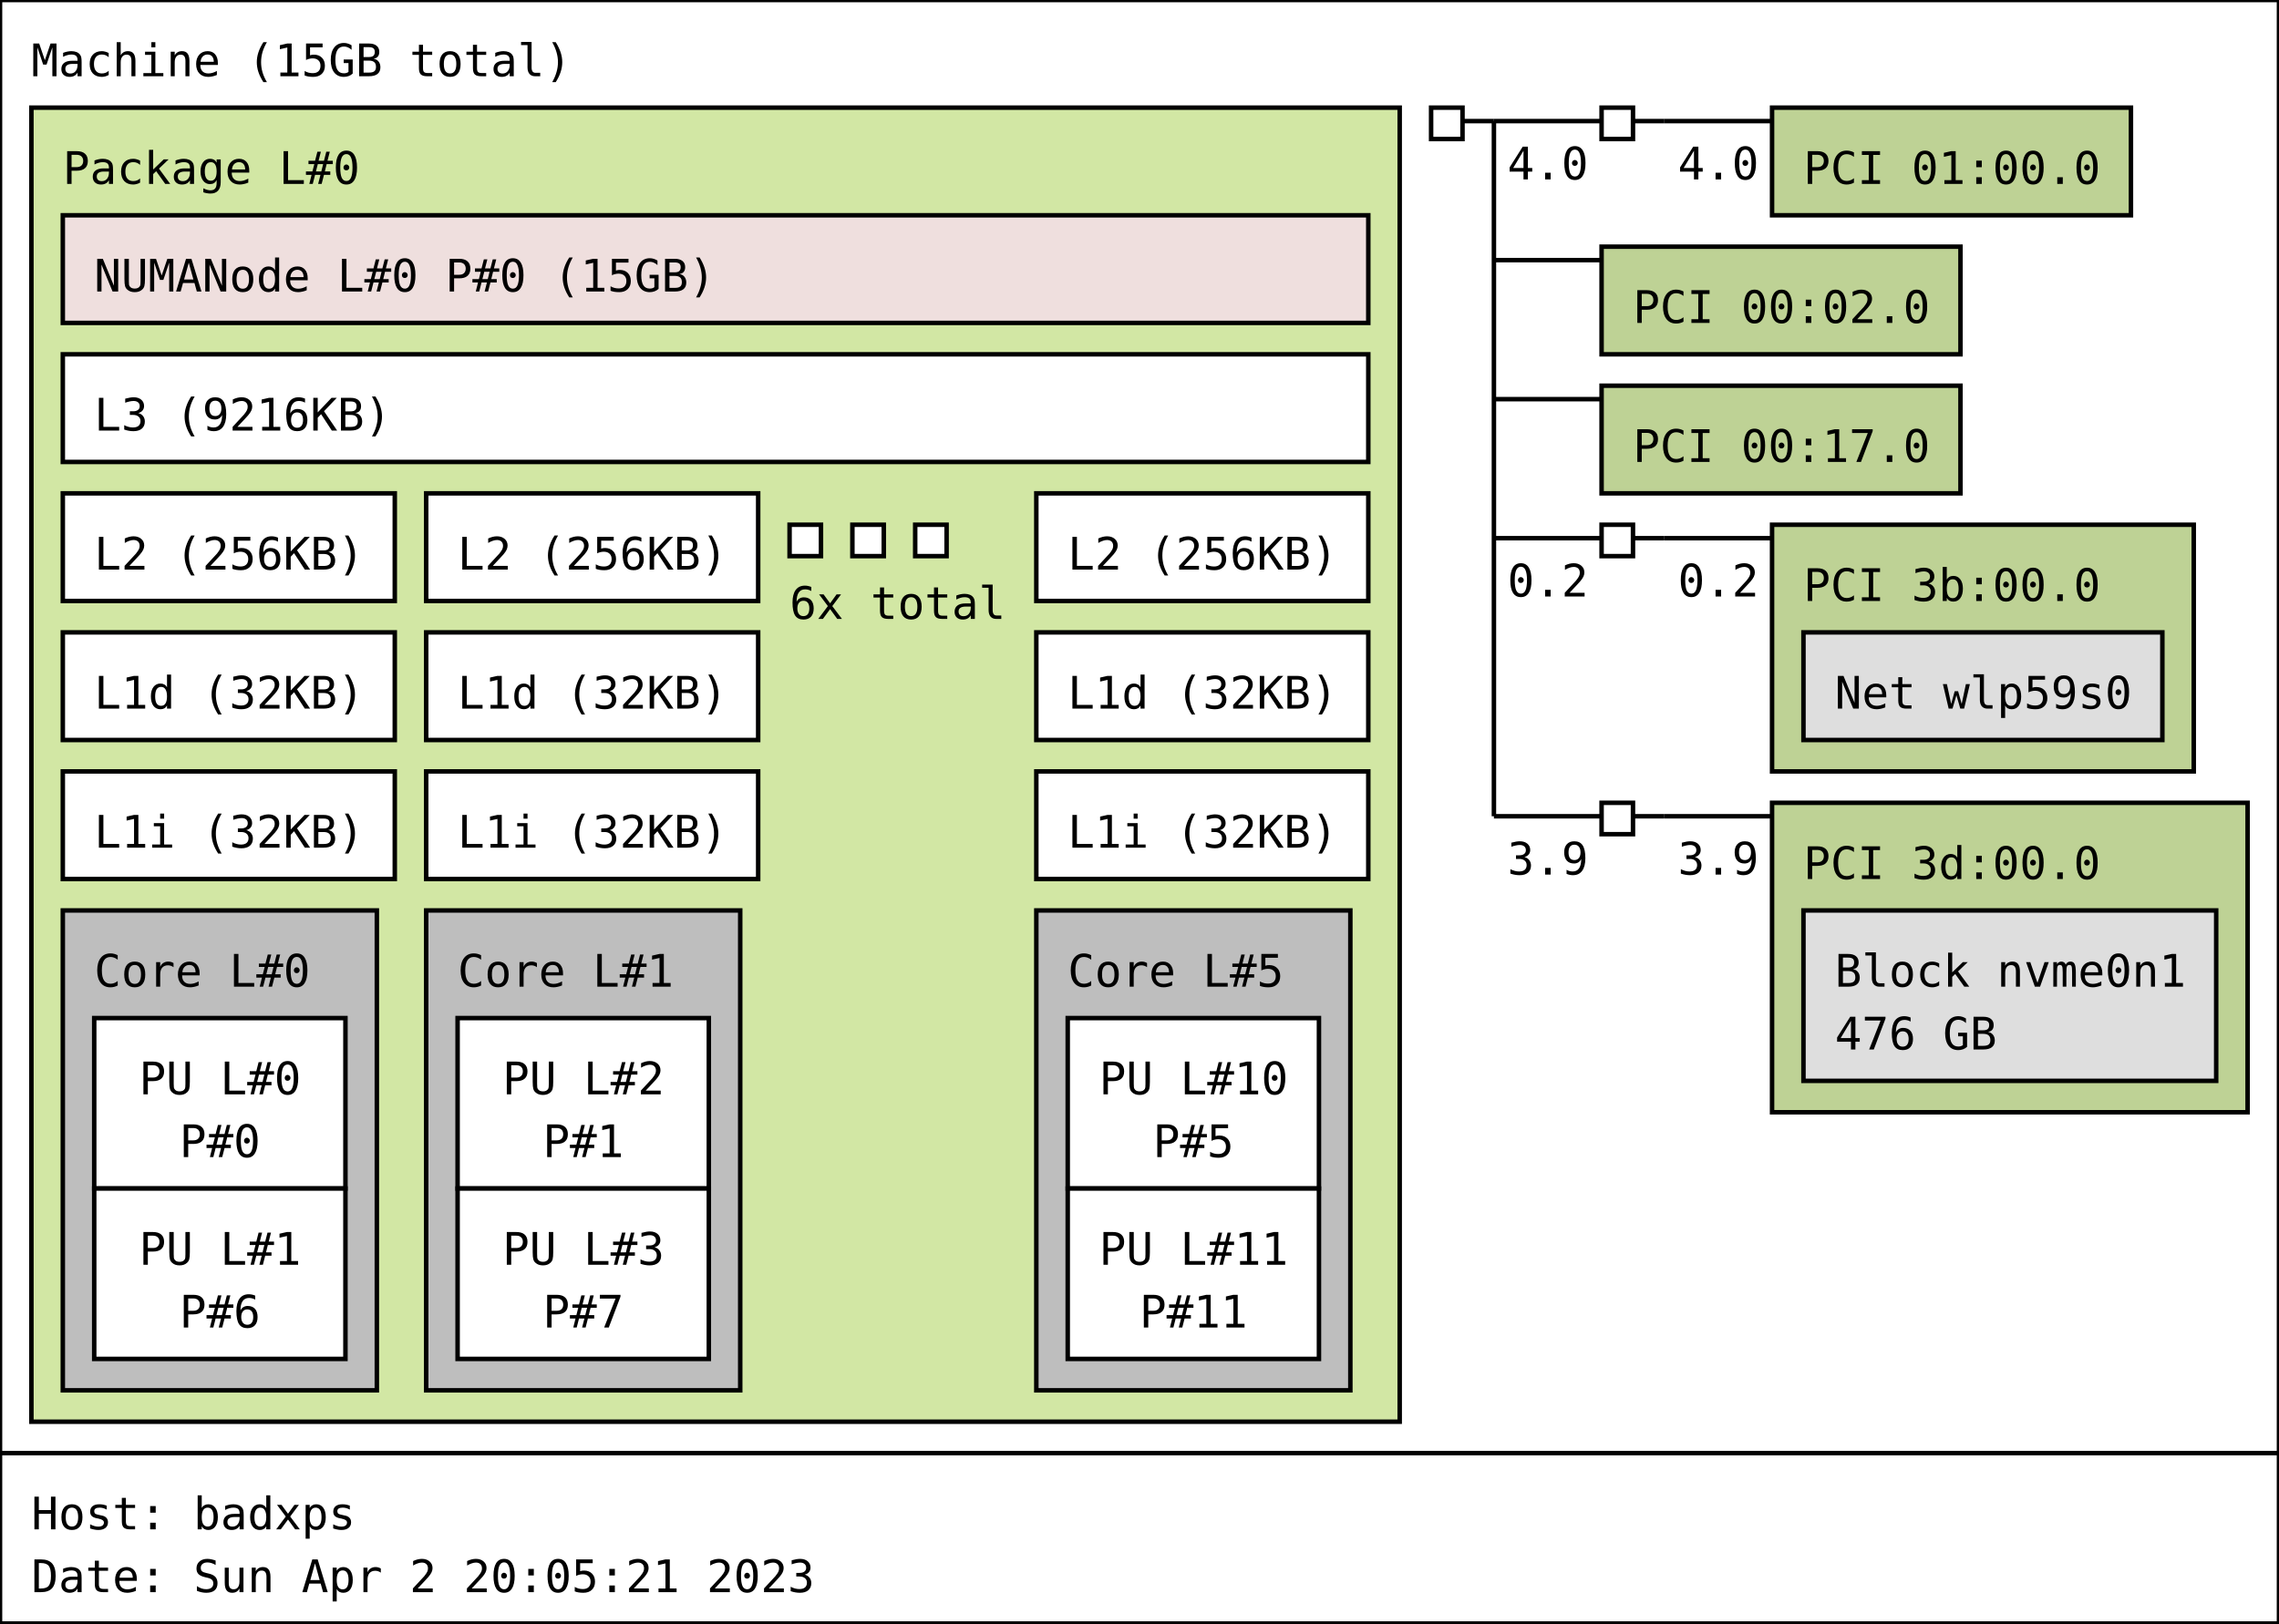
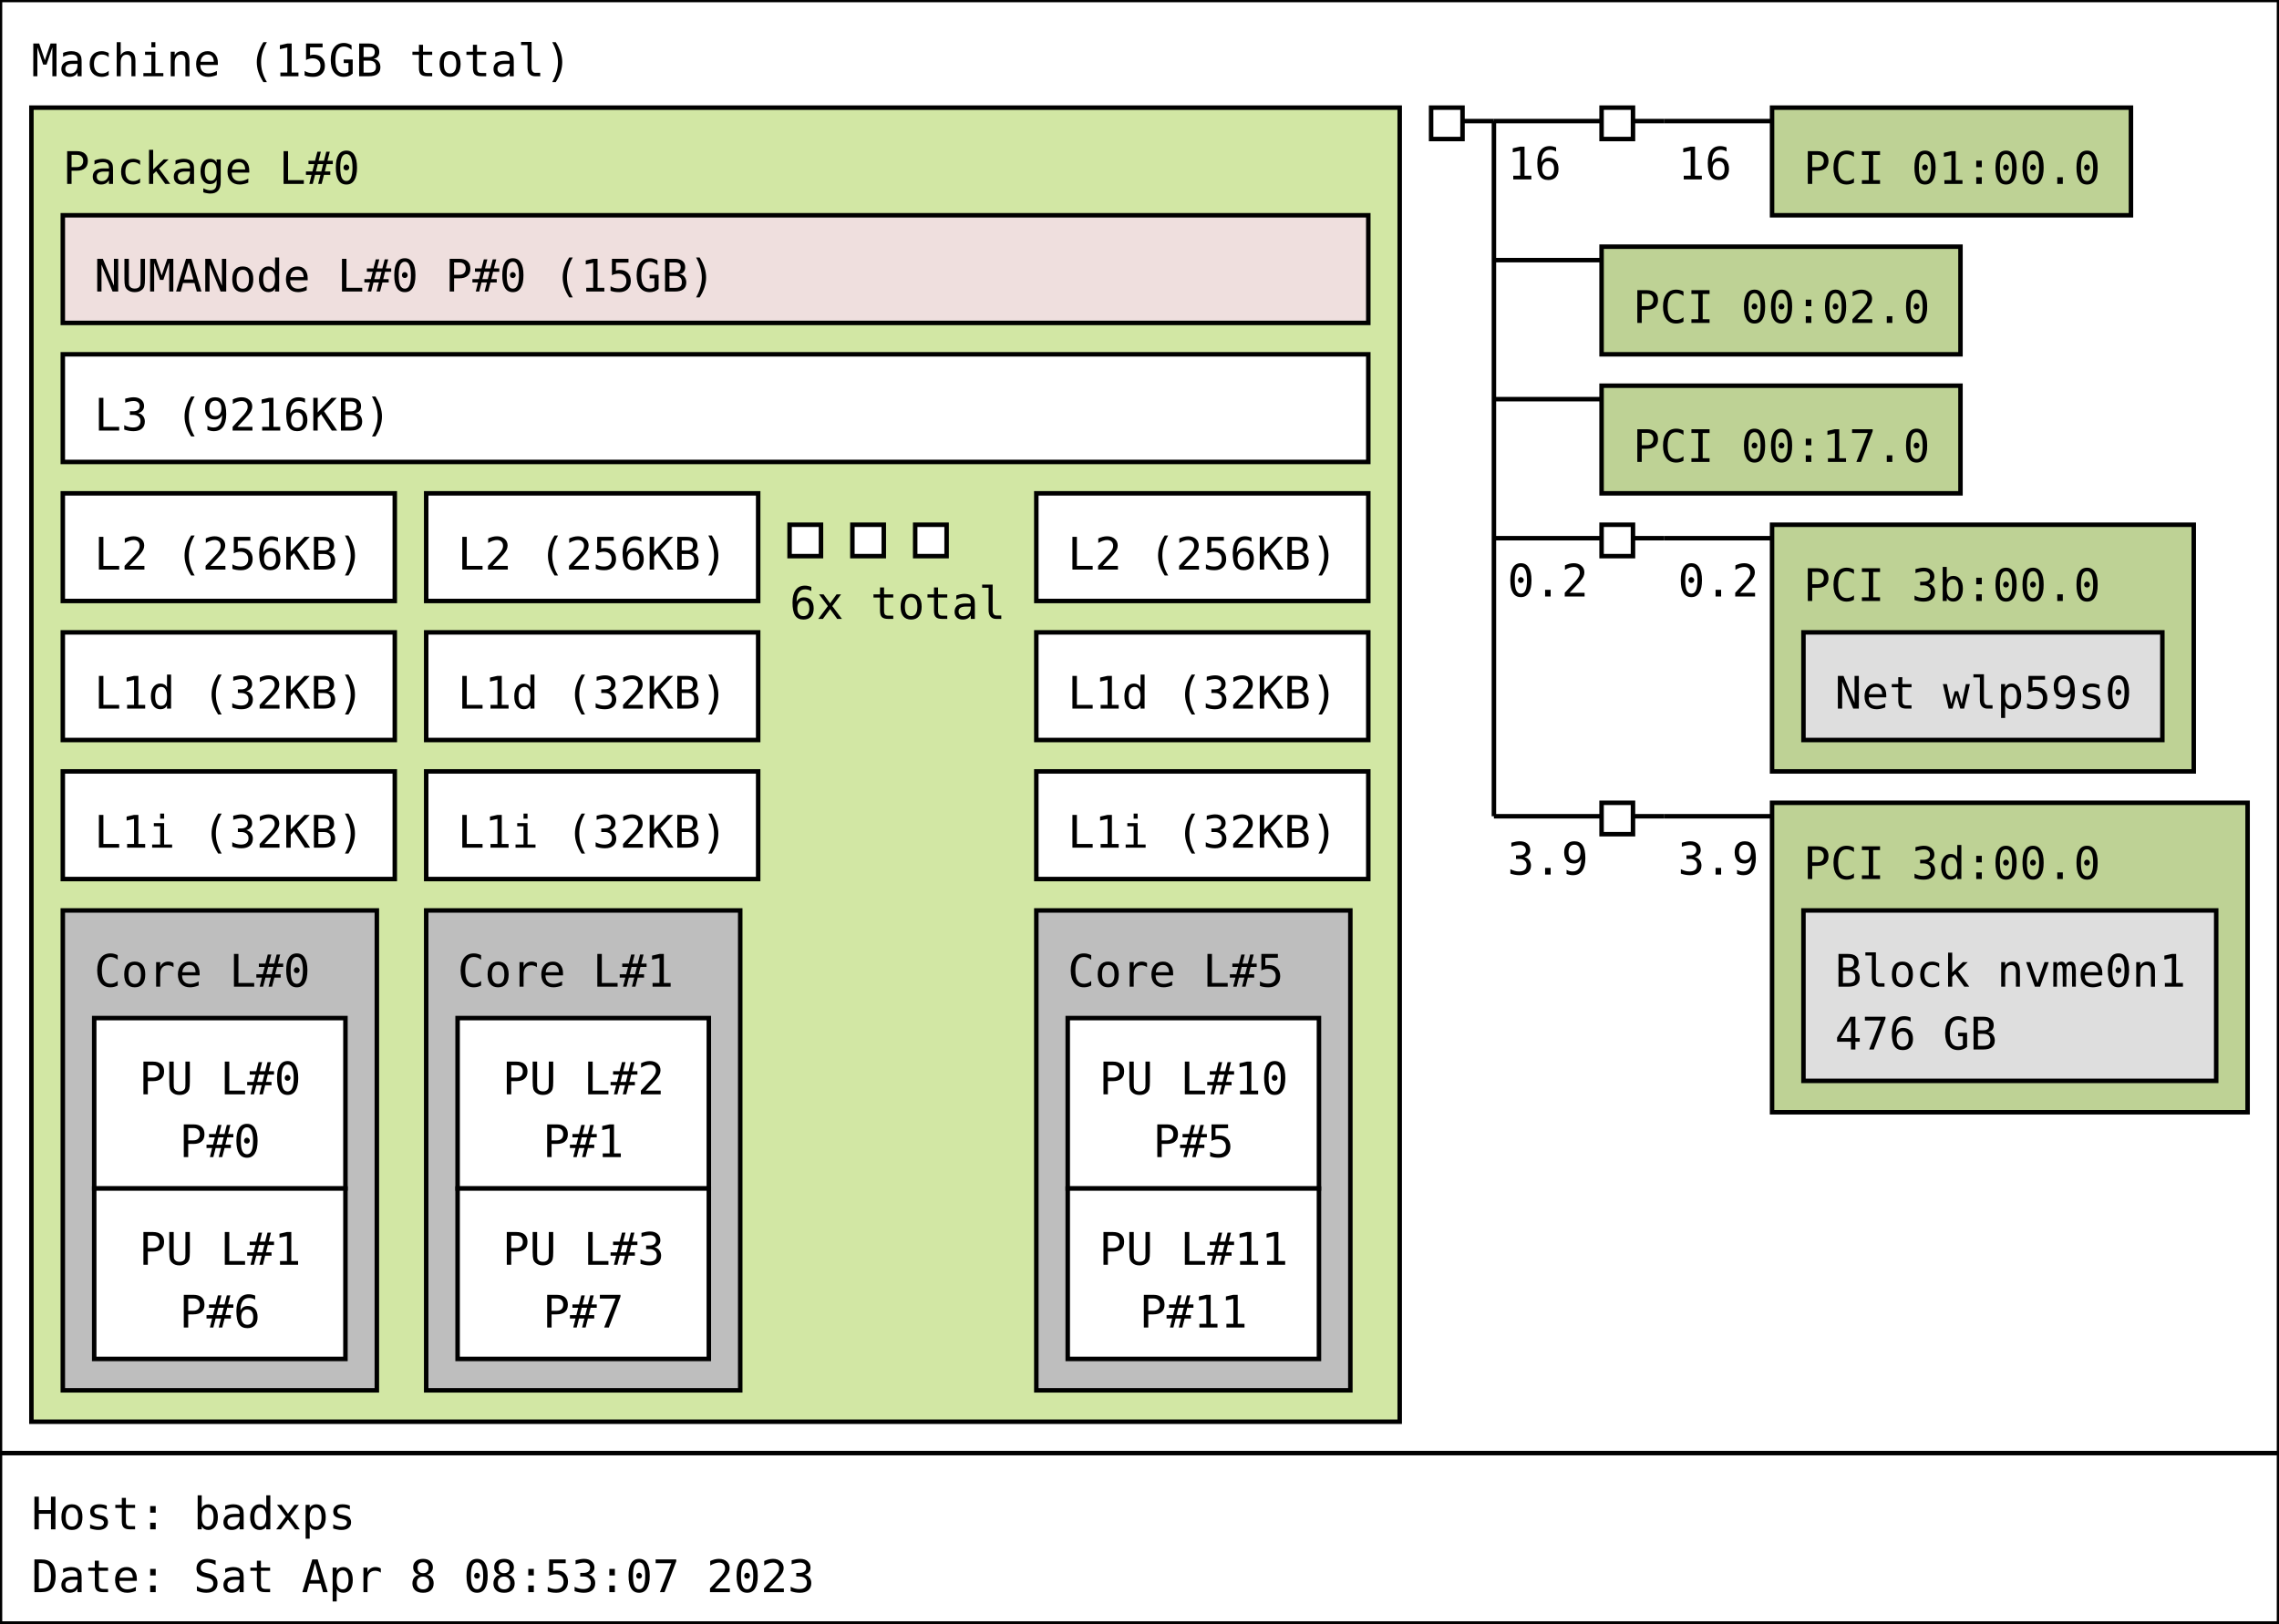
<svg xmlns="http://www.w3.org/2000/svg" width="508px" height="362px" viewBox="0 0 508px 362px" version="1.1">
  <rect id="Machine_0_rect" class="Machine" x="0" y="0" width="508" height="324" fill="rgb(255,255,255)" stroke="rgb(0,0,0)" stroke-width="1" />
  <text id="Machine_0_text" class="Machine" font-family="Monospace" x="7" y="17" fill="rgb(0,0,0)" font-size="10px">Machine (15GB total)</text>
  <rect id="Package_0_rect" class="Package" x="7" y="24" width="305" height="293" fill="rgb(210,231,164)" stroke="rgb(0,0,0)" stroke-width="1" />
  <text id="Package_0_text" class="Package" font-family="Monospace" x="14" y="41" fill="rgb(0,0,0)" font-size="10px">Package L#0</text>
  <rect id="L3_0_rect" class="L3" x="14" y="79" width="291" height="24" fill="rgb(255,255,255)" stroke="rgb(0,0,0)" stroke-width="1" />
  <text id="L3_0_text" class="L3" font-family="Monospace" x="21" y="96" fill="rgb(0,0,0)" font-size="10px">L3 (9216KB)</text>
  <rect id="L2_0_rect" class="L2" x="14" y="110" width="74" height="24" fill="rgb(255,255,255)" stroke="rgb(0,0,0)" stroke-width="1" />
  <text id="L2_0_text" class="L2" font-family="Monospace" x="21" y="127" fill="rgb(0,0,0)" font-size="10px">L2 (256KB)</text>
  <rect id="L1d_0_rect" class="L1d" x="14" y="141" width="74" height="24" fill="rgb(255,255,255)" stroke="rgb(0,0,0)" stroke-width="1" />
  <text id="L1d_0_text" class="L1d" font-family="Monospace" x="21" y="158" fill="rgb(0,0,0)" font-size="10px">L1d (32KB)</text>
  <rect id="L1i_0_rect" class="L1i" x="14" y="172" width="74" height="24" fill="rgb(255,255,255)" stroke="rgb(0,0,0)" stroke-width="1" />
  <text id="L1i_0_text" class="L1i" font-family="Monospace" x="21" y="189" fill="rgb(0,0,0)" font-size="10px">L1i (32KB)</text>
  <rect id="Core_0_rect" class="Core" x="14" y="203" width="70" height="107" fill="rgb(190,190,190)" stroke="rgb(0,0,0)" stroke-width="1" />
  <text id="Core_0_text" class="Core" font-family="Monospace" x="21" y="220" fill="rgb(0,0,0)" font-size="10px">Core L#0</text>
  <rect id="PU_0_rect" class="PU" x="21" y="227" width="56" height="38" fill="rgb(255,255,255)" stroke="rgb(0,0,0)" stroke-width="1" />
  <text id="PU_0_text" class="PU" font-family="Monospace" x="31" y="244" fill="rgb(0,0,0)" font-size="10px">PU L#0</text>
  <text id="PU_0_text_1" class="PU" font-family="Monospace" x="40" y="258" fill="rgb(0,0,0)" font-size="10px">P#0</text>
  <rect id="PU_1_rect" class="PU" x="21" y="265" width="56" height="38" fill="rgb(255,255,255)" stroke="rgb(0,0,0)" stroke-width="1" />
  <text id="PU_1_text" class="PU" font-family="Monospace" x="31" y="282" fill="rgb(0,0,0)" font-size="10px">PU L#1</text>
  <text id="PU_1_text_1" class="PU" font-family="Monospace" x="40" y="296" fill="rgb(0,0,0)" font-size="10px">P#6</text>
  <rect id="L2_1_rect" class="L2" x="95" y="110" width="74" height="24" fill="rgb(255,255,255)" stroke="rgb(0,0,0)" stroke-width="1" />
  <text id="L2_1_text" class="L2" font-family="Monospace" x="102" y="127" fill="rgb(0,0,0)" font-size="10px">L2 (256KB)</text>
  <rect id="L1d_1_rect" class="L1d" x="95" y="141" width="74" height="24" fill="rgb(255,255,255)" stroke="rgb(0,0,0)" stroke-width="1" />
  <text id="L1d_1_text" class="L1d" font-family="Monospace" x="102" y="158" fill="rgb(0,0,0)" font-size="10px">L1d (32KB)</text>
  <rect id="L1i_1_rect" class="L1i" x="95" y="172" width="74" height="24" fill="rgb(255,255,255)" stroke="rgb(0,0,0)" stroke-width="1" />
  <text id="L1i_1_text" class="L1i" font-family="Monospace" x="102" y="189" fill="rgb(0,0,0)" font-size="10px">L1i (32KB)</text>
  <rect id="Core_1_rect" class="Core" x="95" y="203" width="70" height="107" fill="rgb(190,190,190)" stroke="rgb(0,0,0)" stroke-width="1" />
  <text id="Core_1_text" class="Core" font-family="Monospace" x="102" y="220" fill="rgb(0,0,0)" font-size="10px">Core L#1</text>
  <rect id="PU_2_rect" class="PU" x="102" y="227" width="56" height="38" fill="rgb(255,255,255)" stroke="rgb(0,0,0)" stroke-width="1" />
  <text id="PU_2_text" class="PU" font-family="Monospace" x="112" y="244" fill="rgb(0,0,0)" font-size="10px">PU L#2</text>
  <text id="PU_2_text_1" class="PU" font-family="Monospace" x="121" y="258" fill="rgb(0,0,0)" font-size="10px">P#1</text>
  <rect id="PU_3_rect" class="PU" x="102" y="265" width="56" height="38" fill="rgb(255,255,255)" stroke="rgb(0,0,0)" stroke-width="1" />
  <text id="PU_3_text" class="PU" font-family="Monospace" x="112" y="282" fill="rgb(0,0,0)" font-size="10px">PU L#3</text>
  <text id="PU_3_text_1" class="PU" font-family="Monospace" x="121" y="296" fill="rgb(0,0,0)" font-size="10px">P#7</text>
  <rect id="L2_2_rect" class="L2" x="176" y="117" width="7" height="7" fill="rgb(255,255,255)" stroke="rgb(0,0,0)" stroke-width="1" />
  <rect id="L2_2_rect" class="L2" x="190" y="117" width="7" height="7" fill="rgb(255,255,255)" stroke="rgb(0,0,0)" stroke-width="1" />
  <rect id="L2_2_rect" class="L2" x="204" y="117" width="7" height="7" fill="rgb(255,255,255)" stroke="rgb(0,0,0)" stroke-width="1" />
  <text id="L2_2_text" class="L2" font-family="Monospace" x="176" y="138" fill="rgb(0,0,0)" font-size="10px">6x total</text>
  <rect id="L2_5_rect" class="L2" x="231" y="110" width="74" height="24" fill="rgb(255,255,255)" stroke="rgb(0,0,0)" stroke-width="1" />
  <text id="L2_5_text" class="L2" font-family="Monospace" x="238" y="127" fill="rgb(0,0,0)" font-size="10px">L2 (256KB)</text>
  <rect id="L1d_5_rect" class="L1d" x="231" y="141" width="74" height="24" fill="rgb(255,255,255)" stroke="rgb(0,0,0)" stroke-width="1" />
  <text id="L1d_5_text" class="L1d" font-family="Monospace" x="238" y="158" fill="rgb(0,0,0)" font-size="10px">L1d (32KB)</text>
  <rect id="L1i_5_rect" class="L1i" x="231" y="172" width="74" height="24" fill="rgb(255,255,255)" stroke="rgb(0,0,0)" stroke-width="1" />
  <text id="L1i_5_text" class="L1i" font-family="Monospace" x="238" y="189" fill="rgb(0,0,0)" font-size="10px">L1i (32KB)</text>
  <rect id="Core_5_rect" class="Core" x="231" y="203" width="70" height="107" fill="rgb(190,190,190)" stroke="rgb(0,0,0)" stroke-width="1" />
  <text id="Core_5_text" class="Core" font-family="Monospace" x="238" y="220" fill="rgb(0,0,0)" font-size="10px">Core L#5</text>
  <rect id="PU_10_rect" class="PU" x="238" y="227" width="56" height="38" fill="rgb(255,255,255)" stroke="rgb(0,0,0)" stroke-width="1" />
  <text id="PU_10_text" class="PU" font-family="Monospace" x="245" y="244" fill="rgb(0,0,0)" font-size="10px">PU L#10</text>
  <text id="PU_10_text_1" class="PU" font-family="Monospace" x="257" y="258" fill="rgb(0,0,0)" font-size="10px">P#5</text>
  <rect id="PU_11_rect" class="PU" x="238" y="265" width="56" height="38" fill="rgb(255,255,255)" stroke="rgb(0,0,0)" stroke-width="1" />
  <text id="PU_11_text" class="PU" font-family="Monospace" x="245" y="282" fill="rgb(0,0,0)" font-size="10px">PU L#11</text>
  <text id="PU_11_text_1" class="PU" font-family="Monospace" x="254" y="296" fill="rgb(0,0,0)" font-size="10px">P#11</text>
  <rect id="NUMANode_0_rect" class="NUMANode" x="14" y="48" width="291" height="24" fill="rgb(239,223,222)" stroke="rgb(0,0,0)" stroke-width="1" />
  <text id="NUMANode_0_text" class="NUMANode" font-family="Monospace" x="21" y="65" fill="rgb(0,0,0)" font-size="10px">NUMANode L#0 P#0 (15GB)</text>
  <rect id="HostBridge_0_rect" class="HostBridge" x="319" y="24" width="7" height="7" fill="rgb(255,255,255)" stroke="rgb(0,0,0)" stroke-width="1" />
  <line id="HostBridge_0_line" class="HostBridge" x1="326" y1="27" x2="333" y2="27" stroke="rgb(0,0,0)" stroke-width="1" />
  <line id="HostBridge_0_line_2" class="HostBridge" x1="333" y1="27" x2="357" y2="27" stroke="rgb(0,0,0)" stroke-width="1" />
-   <text id="HostBridge_0_text_2" class="HostBridge" font-family="Monospace" x="336" y="40" fill="rgb(0,0,0)" font-size="10px">4.0</text>
+   <text id="HostBridge_0_text_2" class="HostBridge" font-family="Monospace" x="336" y="40" fill="rgb(0,0,0)" font-size="10px">16</text>
  <line id="HostBridge_0_line_3" class="HostBridge" x1="333" y1="58" x2="357" y2="58" stroke="rgb(0,0,0)" stroke-width="1" />
  <line id="HostBridge_0_line_4" class="HostBridge" x1="333" y1="89" x2="357" y2="89" stroke="rgb(0,0,0)" stroke-width="1" />
  <line id="HostBridge_0_line_5" class="HostBridge" x1="333" y1="120" x2="357" y2="120" stroke="rgb(0,0,0)" stroke-width="1" />
  <text id="HostBridge_0_text_5" class="HostBridge" font-family="Monospace" x="336" y="133" fill="rgb(0,0,0)" font-size="10px">0.2</text>
  <line id="HostBridge_0_line_6" class="HostBridge" x1="333" y1="182" x2="357" y2="182" stroke="rgb(0,0,0)" stroke-width="1" />
  <text id="HostBridge_0_text_6" class="HostBridge" font-family="Monospace" x="336" y="195" fill="rgb(0,0,0)" font-size="10px">3.9</text>
  <line id="HostBridge_0_line_1" class="HostBridge" x1="333" y1="27" x2="333" y2="182" stroke="rgb(0,0,0)" stroke-width="1" />
  <rect id="PCIBridge_1_rect" class="PCIBridge" x="357" y="24" width="7" height="7" fill="rgb(255,255,255)" stroke="rgb(0,0,0)" stroke-width="1" />
  <line id="PCIBridge_1_line" class="PCIBridge" x1="364" y1="27" x2="371" y2="27" stroke="rgb(0,0,0)" stroke-width="1" />
  <line id="PCIBridge_1_line_2" class="PCIBridge" x1="371" y1="27" x2="395" y2="27" stroke="rgb(0,0,0)" stroke-width="1" />
-   <text id="PCIBridge_1_text_2" class="PCIBridge" font-family="Monospace" x="374" y="40" fill="rgb(0,0,0)" font-size="10px">4.0</text>
+   <text id="PCIBridge_1_text_2" class="PCIBridge" font-family="Monospace" x="374" y="40" fill="rgb(0,0,0)" font-size="10px">16</text>
  <line id="PCIBridge_1_line_1" class="PCIBridge" x1="371" y1="27" x2="371" y2="27" stroke="rgb(0,0,0)" stroke-width="1" />
  <rect id="PCI_0_rect" class="PCI" x="395" y="24" width="80" height="24" fill="rgb(190,210,149)" stroke="rgb(0,0,0)" stroke-width="1" />
  <text id="PCI_0_text" class="PCI" font-family="Monospace" x="402" y="41" fill="rgb(0,0,0)" font-size="10px">PCI 01:00.0</text>
  <rect id="PCI_1_rect" class="PCI" x="357" y="55" width="80" height="24" fill="rgb(190,210,149)" stroke="rgb(0,0,0)" stroke-width="1" />
  <text id="PCI_1_text" class="PCI" font-family="Monospace" x="364" y="72" fill="rgb(0,0,0)" font-size="10px">PCI 00:02.0</text>
  <rect id="PCI_2_rect" class="PCI" x="357" y="86" width="80" height="24" fill="rgb(190,210,149)" stroke="rgb(0,0,0)" stroke-width="1" />
  <text id="PCI_2_text" class="PCI" font-family="Monospace" x="364" y="103" fill="rgb(0,0,0)" font-size="10px">PCI 00:17.0</text>
  <rect id="PCIBridge_2_rect" class="PCIBridge" x="357" y="117" width="7" height="7" fill="rgb(255,255,255)" stroke="rgb(0,0,0)" stroke-width="1" />
  <line id="PCIBridge_2_line" class="PCIBridge" x1="364" y1="120" x2="371" y2="120" stroke="rgb(0,0,0)" stroke-width="1" />
  <line id="PCIBridge_2_line_2" class="PCIBridge" x1="371" y1="120" x2="395" y2="120" stroke="rgb(0,0,0)" stroke-width="1" />
  <text id="PCIBridge_2_text_2" class="PCIBridge" font-family="Monospace" x="374" y="133" fill="rgb(0,0,0)" font-size="10px">0.2</text>
  <line id="PCIBridge_2_line_1" class="PCIBridge" x1="371" y1="120" x2="371" y2="120" stroke="rgb(0,0,0)" stroke-width="1" />
  <rect id="PCI_3_rect" class="PCI" x="395" y="117" width="94" height="55" fill="rgb(190,210,149)" stroke="rgb(0,0,0)" stroke-width="1" />
  <text id="PCI_3_text" class="PCI" font-family="Monospace" x="402" y="134" fill="rgb(0,0,0)" font-size="10px">PCI 3b:00.0</text>
  <rect id="Net_0_rect" class="Net" x="402" y="141" width="80" height="24" fill="rgb(222,222,222)" stroke="rgb(0,0,0)" stroke-width="1" />
  <text id="Net_0_text" class="Net" font-family="Monospace" x="409" y="158" fill="rgb(0,0,0)" font-size="10px">Net wlp59s0</text>
  <rect id="PCIBridge_3_rect" class="PCIBridge" x="357" y="179" width="7" height="7" fill="rgb(255,255,255)" stroke="rgb(0,0,0)" stroke-width="1" />
  <line id="PCIBridge_3_line" class="PCIBridge" x1="364" y1="182" x2="371" y2="182" stroke="rgb(0,0,0)" stroke-width="1" />
  <line id="PCIBridge_3_line_2" class="PCIBridge" x1="371" y1="182" x2="395" y2="182" stroke="rgb(0,0,0)" stroke-width="1" />
  <text id="PCIBridge_3_text_2" class="PCIBridge" font-family="Monospace" x="374" y="195" fill="rgb(0,0,0)" font-size="10px">3.9</text>
  <line id="PCIBridge_3_line_1" class="PCIBridge" x1="371" y1="182" x2="371" y2="182" stroke="rgb(0,0,0)" stroke-width="1" />
  <rect id="PCI_4_rect" class="PCI" x="395" y="179" width="106" height="69" fill="rgb(190,210,149)" stroke="rgb(0,0,0)" stroke-width="1" />
  <text id="PCI_4_text" class="PCI" font-family="Monospace" x="402" y="196" fill="rgb(0,0,0)" font-size="10px">PCI 3d:00.0</text>
  <rect id="Block_1_rect" class="Block" x="402" y="203" width="92" height="38" fill="rgb(222,222,222)" stroke="rgb(0,0,0)" stroke-width="1" />
  <text id="Block_1_text" class="Block" font-family="Monospace" x="409" y="220" fill="rgb(0,0,0)" font-size="10px">Block nvme0n1</text>
  <text id="Block_1_text_1" class="Block" font-family="Monospace" x="409" y="234" fill="rgb(0,0,0)" font-size="10px">476 GB</text>
  <rect id="anon_rect" x="0" y="324" width="508" height="38" fill="rgb(255,255,255)" stroke="rgb(0,0,0)" stroke-width="1" />
  <text id="anon_text" font-family="Monospace" x="7" y="341" fill="rgb(0,0,0)" font-size="10px">Host: badxps</text>
-   <text id="anon_text_1" font-family="Monospace" x="7" y="355" fill="rgb(0,0,0)" font-size="10px">Date: Sun Apr  2 20:05:21 2023</text>
+   <text id="anon_text_1" font-family="Monospace" x="7" y="355" fill="rgb(0,0,0)" font-size="10px">Date: Sat Apr  8 08:53:07 2023</text>
</svg>
